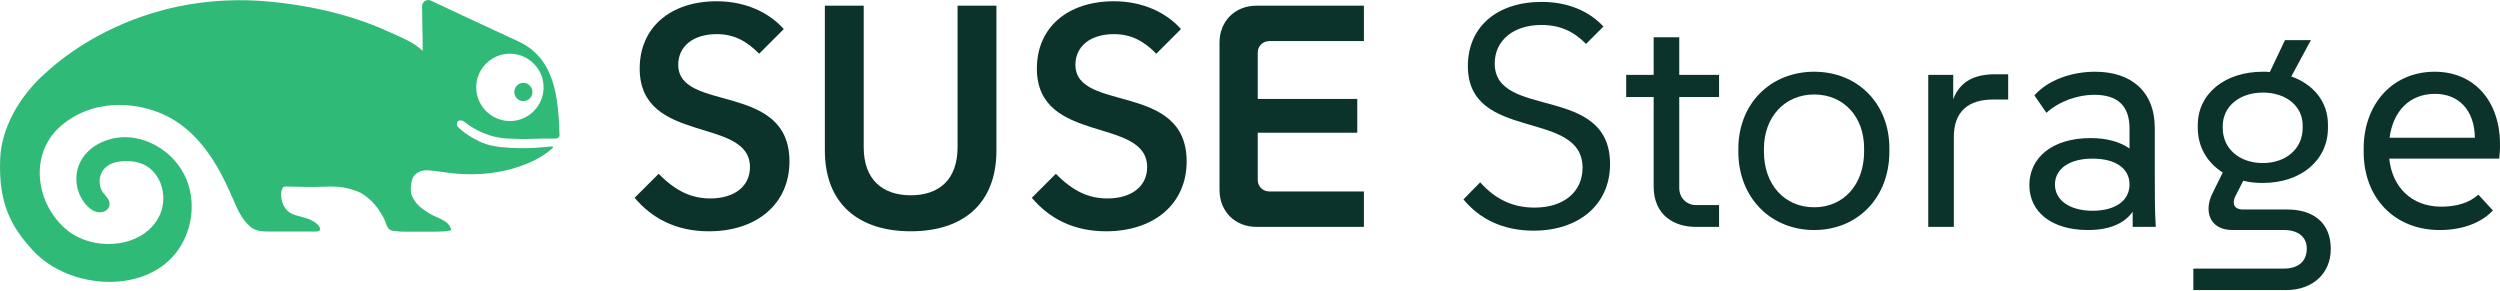
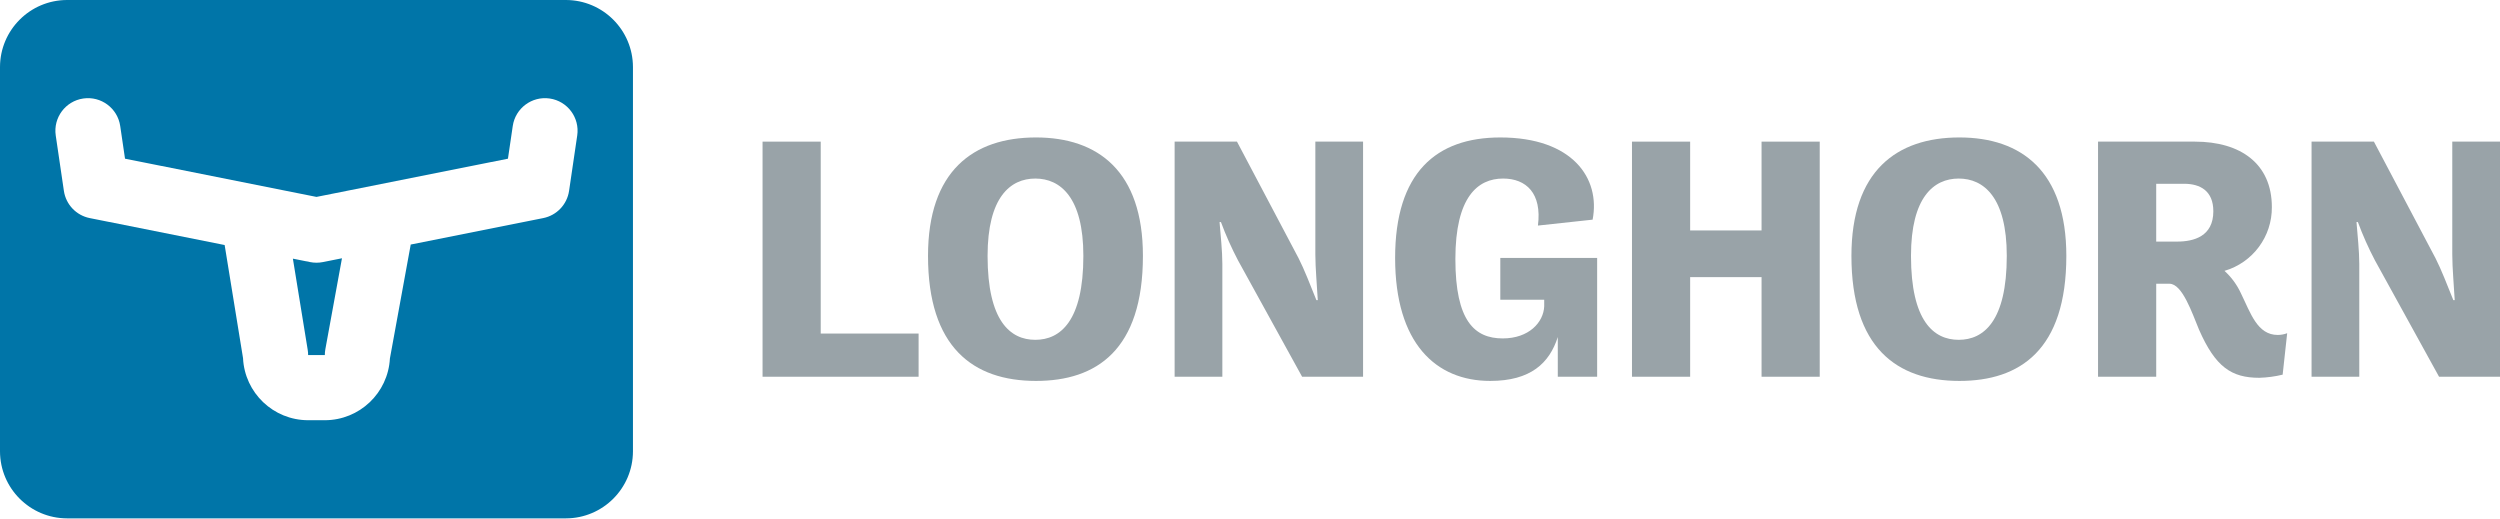
- <svg xmlns="http://www.w3.org/2000/svg" id="Layer_2" viewBox="0 0 316.48 36.72">
+ <svg xmlns="http://www.w3.org/2000/svg" id="Layer_1" data-name="Layer 1" viewBox="0 0 537.077 111.362">
  <defs>
-     <style>.cls-1{fill:#30ba78;}.cls-2{fill:#0c322c;}</style>
+     <style>.cls-1{fill:#99A3A8}.cls-2{fill:#0075a8;}</style>
  </defs>
-   <g id="Layer_1-2">
-     <g id="Layer_1-3">
-       <path class="cls-1" d="M66.89,12.61c-.38.25-.89.25-1.27,0-.62-.41-.68-1.28-.18-1.78.45-.46,1.18-.46,1.63,0,.5.5.44,1.36-.18,1.78M68.7,10.09c.72,3.08-2.04,5.84-5.12,5.12-1.57-.37-2.81-1.61-3.18-3.18-.72-3.07,2.04-5.84,5.12-5.12,1.57.37,2.81,1.61,3.18,3.17M47.99,26.64c.35.51.64.99.81,1.48.11.35.26.8.61.99.02.01.04.02.06.03.63.23,2.24.19,2.24.19h2.97c.25,0,2.48,0,2.43-.25-.27-1.19-1.65-1.41-2.7-2.03-.97-.58-1.88-1.23-2.3-2.36-.22-.58-.09-1.92.29-2.41.27-.35.67-.59,1.11-.68.48-.1.97-.01,1.45.03.59.06,1.17.17,1.76.24,1.14.15,2.28.21,3.43.18,1.89-.05,3.78-.35,5.57-.96,1.25-.42,2.48-.99,3.54-1.78,1.21-.9.89-.81-.33-.69-1.47.15-2.95.17-4.42.09-1.37-.08-2.73-.24-3.97-.88-.98-.5-1.82-1.01-2.59-1.79-.12-.12-.19-.46.02-.68.21-.21.64-.09.78.02,1.35,1.13,3.37,2.06,5.46,2.16,1.13.06,2.23.08,3.36.03.56-.03,1.42-.02,1.98-.03.29,0,1.09.08,1.24-.23.05-.09.04-.19.04-.3-.17-4.52-.5-9.62-5.23-11.78-3.53-1.61-8.82-4.11-11.05-5.15-.52-.25-1.12.14-1.12.72,0,1.51.08,3.68.08,5.65-1.07-1.09-2.87-1.78-4.25-2.41-1.56-.72-3.17-1.32-4.81-1.83-3.3-1.02-6.72-1.65-10.15-1.99-3.89-.39-7.86-.2-11.69.59-6.32,1.31-12.53,4.35-17.24,8.79C2.44,12.32.17,16.2.02,20.13c-.22,5.57,1.34,8.56,4.21,11.64,4.57,4.91,14.41,5.6,18.39-.23,1.79-2.62,2.18-6.18.88-9.07-1.3-2.9-4.29-4.99-7.46-5.1-2.46-.08-5.08,1.17-6.02,3.45-.72,1.74-.31,3.88,1,5.23.51.53,1.2.96,1.96.79.44-.1.82-.43.88-.89.1-.67-.48-1.1-.84-1.61-.65-.92-.52-2.31.29-3.09.68-.66,1.7-.86,2.65-.86.89,0,1.79.16,2.56.61,1.08.63,1.79,1.79,2.04,3.01.74,3.66-2.23,6.63-6.26,6.86-2.06.12-4.16-.42-5.77-1.71-4.07-3.28-5.07-9.98-.41-13.56,4.42-3.4,10-2.52,13.29-.76,2.63,1.41,4.6,3.72,6.08,6.28.75,1.28,1.38,2.63,1.97,3.99.57,1.31,1.1,2.63,2.23,3.59.75.64,1.68.61,2.67.61h5.63c.76,0,.58-.51.25-.85-.75-.76-1.82-.93-2.81-1.21-2.27-.62-2.04-3.63-1.41-3.63,2.03,0,2.09.06,3.87.04,2.56-.04,3.34-.18,5.34.56,1.07.4,2.1,1.44,2.77,2.4" />
-     </g>
-     <path class="cls-2" d="M80.34,25.04l3.04-3.04c2.16,2.2,4.16,3.12,6.52,3.12,3.16,0,5.04-1.6,5.04-3.96,0-6.44-13.96-2.8-13.96-12.48,0-5.2,3.88-8.52,9.76-8.52,3.6,0,6.6,1.4,8.48,3.52l-3.12,3.12c-1.6-1.64-3.24-2.48-5.36-2.48-2.96,0-4.88,1.52-4.88,3.88,0,6.08,14.08,2.12,14.08,12.24,0,5.36-4.12,8.84-10.2,8.84-4.2,0-7.24-1.68-9.4-4.24Z" />
-     <path class="cls-2" d="M104.42,19.04V.72h4.92v17.92c0,4.08,2.36,6.08,5.96,6.08s5.92-2,5.92-6.08V.72h4.92v18.32c0,6.84-4.32,10.24-10.84,10.24s-10.88-3.4-10.88-10.24Z" />
-     <path class="cls-2" d="M130.62,25.04l3.04-3.04c2.16,2.2,4.16,3.12,6.52,3.12,3.16,0,5.04-1.6,5.04-3.96,0-6.44-13.96-2.8-13.96-12.48,0-5.2,3.88-8.52,9.76-8.52,3.6,0,6.6,1.4,8.48,3.52l-3.12,3.12c-1.6-1.64-3.24-2.48-5.36-2.48-2.96,0-4.88,1.52-4.88,3.88,0,6.08,14.08,2.12,14.08,12.24,0,5.36-4.12,8.84-10.2,8.84-4.2,0-7.24-1.68-9.4-4.24Z" />
-     <path class="cls-2" d="M154.38,24.04V5.4c0-2.72,1.96-4.68,4.68-4.68h13.6v4.48h-11.96c-.84,0-1.48.64-1.48,1.44v5.88h12.6v4.28h-12.6v6c0,.8.64,1.44,1.48,1.44h11.96v4.48h-13.6c-2.72,0-4.68-1.96-4.68-4.68Z" />
-     <path class="cls-2" d="M185.26,25.24l2.12-2.16c1.96,2.2,4.2,3.2,6.88,3.2,3.76,0,6.08-2.04,6.08-5.04,0-7.48-14.52-3.2-14.52-12.88,0-4.96,3.68-8.12,9.36-8.12,3.32,0,6.04,1.2,7.8,3.12l-2.2,2.2c-1.56-1.6-3.32-2.4-5.64-2.4-3.56,0-5.92,1.96-5.92,4.88,0,7.12,14.6,2.56,14.6,12.72,0,5.16-3.96,8.44-9.68,8.44-3.92,0-6.88-1.52-8.88-3.96Z" />
-     <path class="cls-2" d="M209.34,23.6v-11.32h-3.48v-2.8h3.48v-4.76h3.24v4.76h5.04v2.8h-5.04v11.52c0,1.24.92,2.16,2.12,2.16h2.92v2.76h-2.96c-2.64,0-5.32-1.4-5.32-5.12Z" />
-     <path class="cls-2" d="M220.06,19.2v-.36c0-5.72,4.08-9.76,9.6-9.76s9.52,4.04,9.52,9.68v.44c0,5.84-4.04,9.92-9.52,9.92s-9.6-4.08-9.6-9.92ZM229.66,26.24c3.72,0,6.32-2.88,6.32-7.04v-.44c0-4-2.6-6.8-6.32-6.8s-6.36,2.84-6.36,6.88v.36c0,4.16,2.6,7.04,6.36,7.04Z" />
-     <path class="cls-2" d="M244.1,9.48h3.16v3.08c.92-2.44,2.96-3.16,5.32-3.16h1.64v3.2h-1.92c-3.12,0-4.96,1.52-4.96,4.72v11.4h-3.24V9.48Z" />
-     <path class="cls-2" d="M269.98,26.8c-1.08,1.52-2.96,2.32-5.68,2.32-4.56,0-7.4-2.28-7.4-5.68s2.8-5.96,7.76-5.96c2.08,0,3.72.48,4.92,1.32v-2.52c0-2.88-1.48-4.28-4.48-4.28-2,0-4.36.76-6.04,2.28l-1.52-2.2c1.72-1.96,4.72-3,7.68-3,4.48,0,7.56,2.4,7.56,7.16v6.16c0,2.12,0,4.2.12,6.32h-2.92v-1.92ZM264.9,26.68c2.88,0,4.68-1.28,4.68-3.32s-1.76-3.28-4.68-3.28-4.76,1.28-4.76,3.28,1.88,3.32,4.76,3.32Z" />
-     <path class="cls-2" d="M277.66,34h11.48c1.8,0,2.88-.92,2.88-2.52,0-1.48-1.08-2.36-2.88-2.36h-6.52c-3,0-3.64-2.52-2.52-4.68l1.28-2.6c-1.96-1.24-3.16-3.24-3.16-5.64v-.36c0-3.96,3.4-6.76,8.24-6.76.28,0,.6,0,.88.04l1.92-4.04h3.28l-2.48,4.6c2.84,1,4.64,3.24,4.64,6.08v.44c0,4.08-3.4,6.96-8.24,6.96-.88,0-1.72-.08-2.48-.28l-.96,1.88c-.4.72-.44,1.76.92,1.76h5.6c3.32,0,5.52,1.68,5.52,5,0,3.08-2.28,5.2-5.64,5.2h-11.76v-2.72ZM286.46,20.64c2.96,0,5.04-1.84,5.04-4.44v-.32c0-2.44-2.08-4.16-5.04-4.16s-5.08,1.76-5.08,4.24v.24c0,2.6,2.08,4.44,5.08,4.44Z" />
-     <path class="cls-2" d="M299.22,19.2v-.4c0-5.56,3.6-9.72,9-9.72s8.92,4.36,8.16,11h-13.92c.36,3.56,2.8,6.08,6.56,6.08,2,0,3.56-.48,4.72-1.52l1.84,2c-1.48,1.6-3.92,2.48-6.72,2.48-5.72,0-9.64-4.04-9.64-9.92ZM313.3,17.44c-.04-3.52-2.08-5.56-5.04-5.56-3.24,0-5.32,2.2-5.76,5.56h10.8Z" />
-   </g>
+   <path class="cls-1" d="M163.82,30.426h12.496V71.657h21.027v9.278H163.82Z" />
+   <path class="cls-1" d="M199.366,54.971c0-18.184,9.653-25.442,23.197-25.442,13.319,0,22.972,7.258,22.972,25.442,0,20.204-9.952,26.864-22.972,26.864C209.019,81.834,199.366,74.575,199.366,54.971Zm33.374,0c0-12.572-4.938-16.613-10.326-16.613s-10.252,4.041-10.252,16.613c0,13.992,4.864,18.033,10.252,18.033S232.74,68.963,232.74,54.971Z" />
+   <path class="cls-1" d="M252.346,30.426h13.394l13.245,25.068c1.122,2.17,2.619,5.985,3.816,8.979h.3c-.15-2.843-.524-6.884-.524-9.802V30.426h10.252V80.935H279.734L265.966,55.942a69.663,69.663,0,0,1-3.667-8.231h-.3c.225,2.844.599,6.212.599,8.979V80.935H252.346Z" />
+   <path class="cls-1" d="M322.313,55.419h20.803V80.935h-8.455V72.405c-1.797,5.612-5.838,9.43-14.517,9.43-11.674,0-20.429-8.082-20.429-26.415s8.83-25.89,22.598-25.89c15.49,0,21.551,8.755,19.83,17.659L330.395,48.459c.898-6.958-2.544-10.102-7.483-10.102-5.463,0-10.252,3.966-10.252,17.285s4.116,17.061,10.176,17.061c5.612,0,8.756-3.442,8.906-6.884V64.399h-9.43Z" />
+   <path class="cls-1" d="M350.6,30.426h12.496V49.507h15.34V30.426H390.933V80.935H378.437V59.535H363.096V80.935H350.6Z" />
+   <path class="cls-1" d="M397.744,54.971c0-18.184,9.652-25.442,23.196-25.442,13.32,0,22.973,7.258,22.973,25.442,0,20.204-9.952,26.864-22.973,26.864C407.396,81.834,397.744,74.575,397.744,54.971Zm33.374,0c0-12.572-4.939-16.613-10.326-16.613-5.388,0-10.252,4.041-10.252,16.613,0,13.992,4.863,18.033,10.252,18.033C426.179,73.004,431.118,68.963,431.118,54.971Z" />
+   <path class="cls-1" d="M450.723,30.426h20.803c9.878,0,16.538,4.789,16.538,14.068a14.135,14.135,0,0,1-10.177,13.695,14.976,14.976,0,0,1,3.518,4.789c2.095,4.265,3.516,8.979,7.931,8.979a5.823,5.823,0,0,0,2.021-.374l-.973,8.905a24.468,24.468,0,0,1-5.013.674c-5.986,0-9.428-2.32-12.946-10.327-1.496-3.591-3.592-9.878-6.36-9.878h-2.844V80.935H450.723Zm12.496,9.054V51.901h4.491c3.592,0,7.782-1.122,7.782-6.509,0-4.415-2.843-5.912-6.286-5.912Z" />
+   <path class="cls-1" d="M496.594,30.426h13.395l13.244,25.068c1.123,2.17,2.619,5.985,3.816,8.979h.3c-.15-2.843-.524-6.884-.524-9.802V30.426h10.252V80.935h-13.094L510.214,55.942a69.761,69.761,0,0,1-3.666-8.231H506.248c.224,2.844.598,6.212.598,8.979V80.935H496.594Z" />
+   <path class="cls-2" d="M67.99,56.439a7.006,7.006,0,0,1-1.371-.135l-3.699-.738,3.184,19.588a6.947,6.947,0,0,1,.091,1.123h3.588a7,7,0,0,1,.114-1.258L73.466,55.484l-4.106.82A7.006,7.006,0,0,1,67.99,56.439Z" />
+   <path class="cls-2" d="M121.587,0H14.392A14.435,14.435,0,0,0,0,14.392V96.97a14.435,14.435,0,0,0,14.392,14.392H121.587A14.435,14.435,0,0,0,135.979,96.97V14.392A14.435,14.435,0,0,0,121.587,0Zm2.418,29.107-1.751,11.9a7,7,0,0,1-5.555,5.845l-28.467,5.684c-.005.029-.006.057-.011.085L83.764,77.016a14.019,14.019,0,0,1-13.981,13.26H66.195A14.018,14.018,0,0,1,52.21,76.936l-3.949-24.297L19.28,46.852a7,7,0,0,1-5.555-5.845l-1.751-11.9a7,7,0,0,1,13.851-2.038l1.033,7.021,41.132,8.212,41.132-8.212,1.033-7.021a7,7,0,0,1,13.851,2.038Z" />
</svg>
